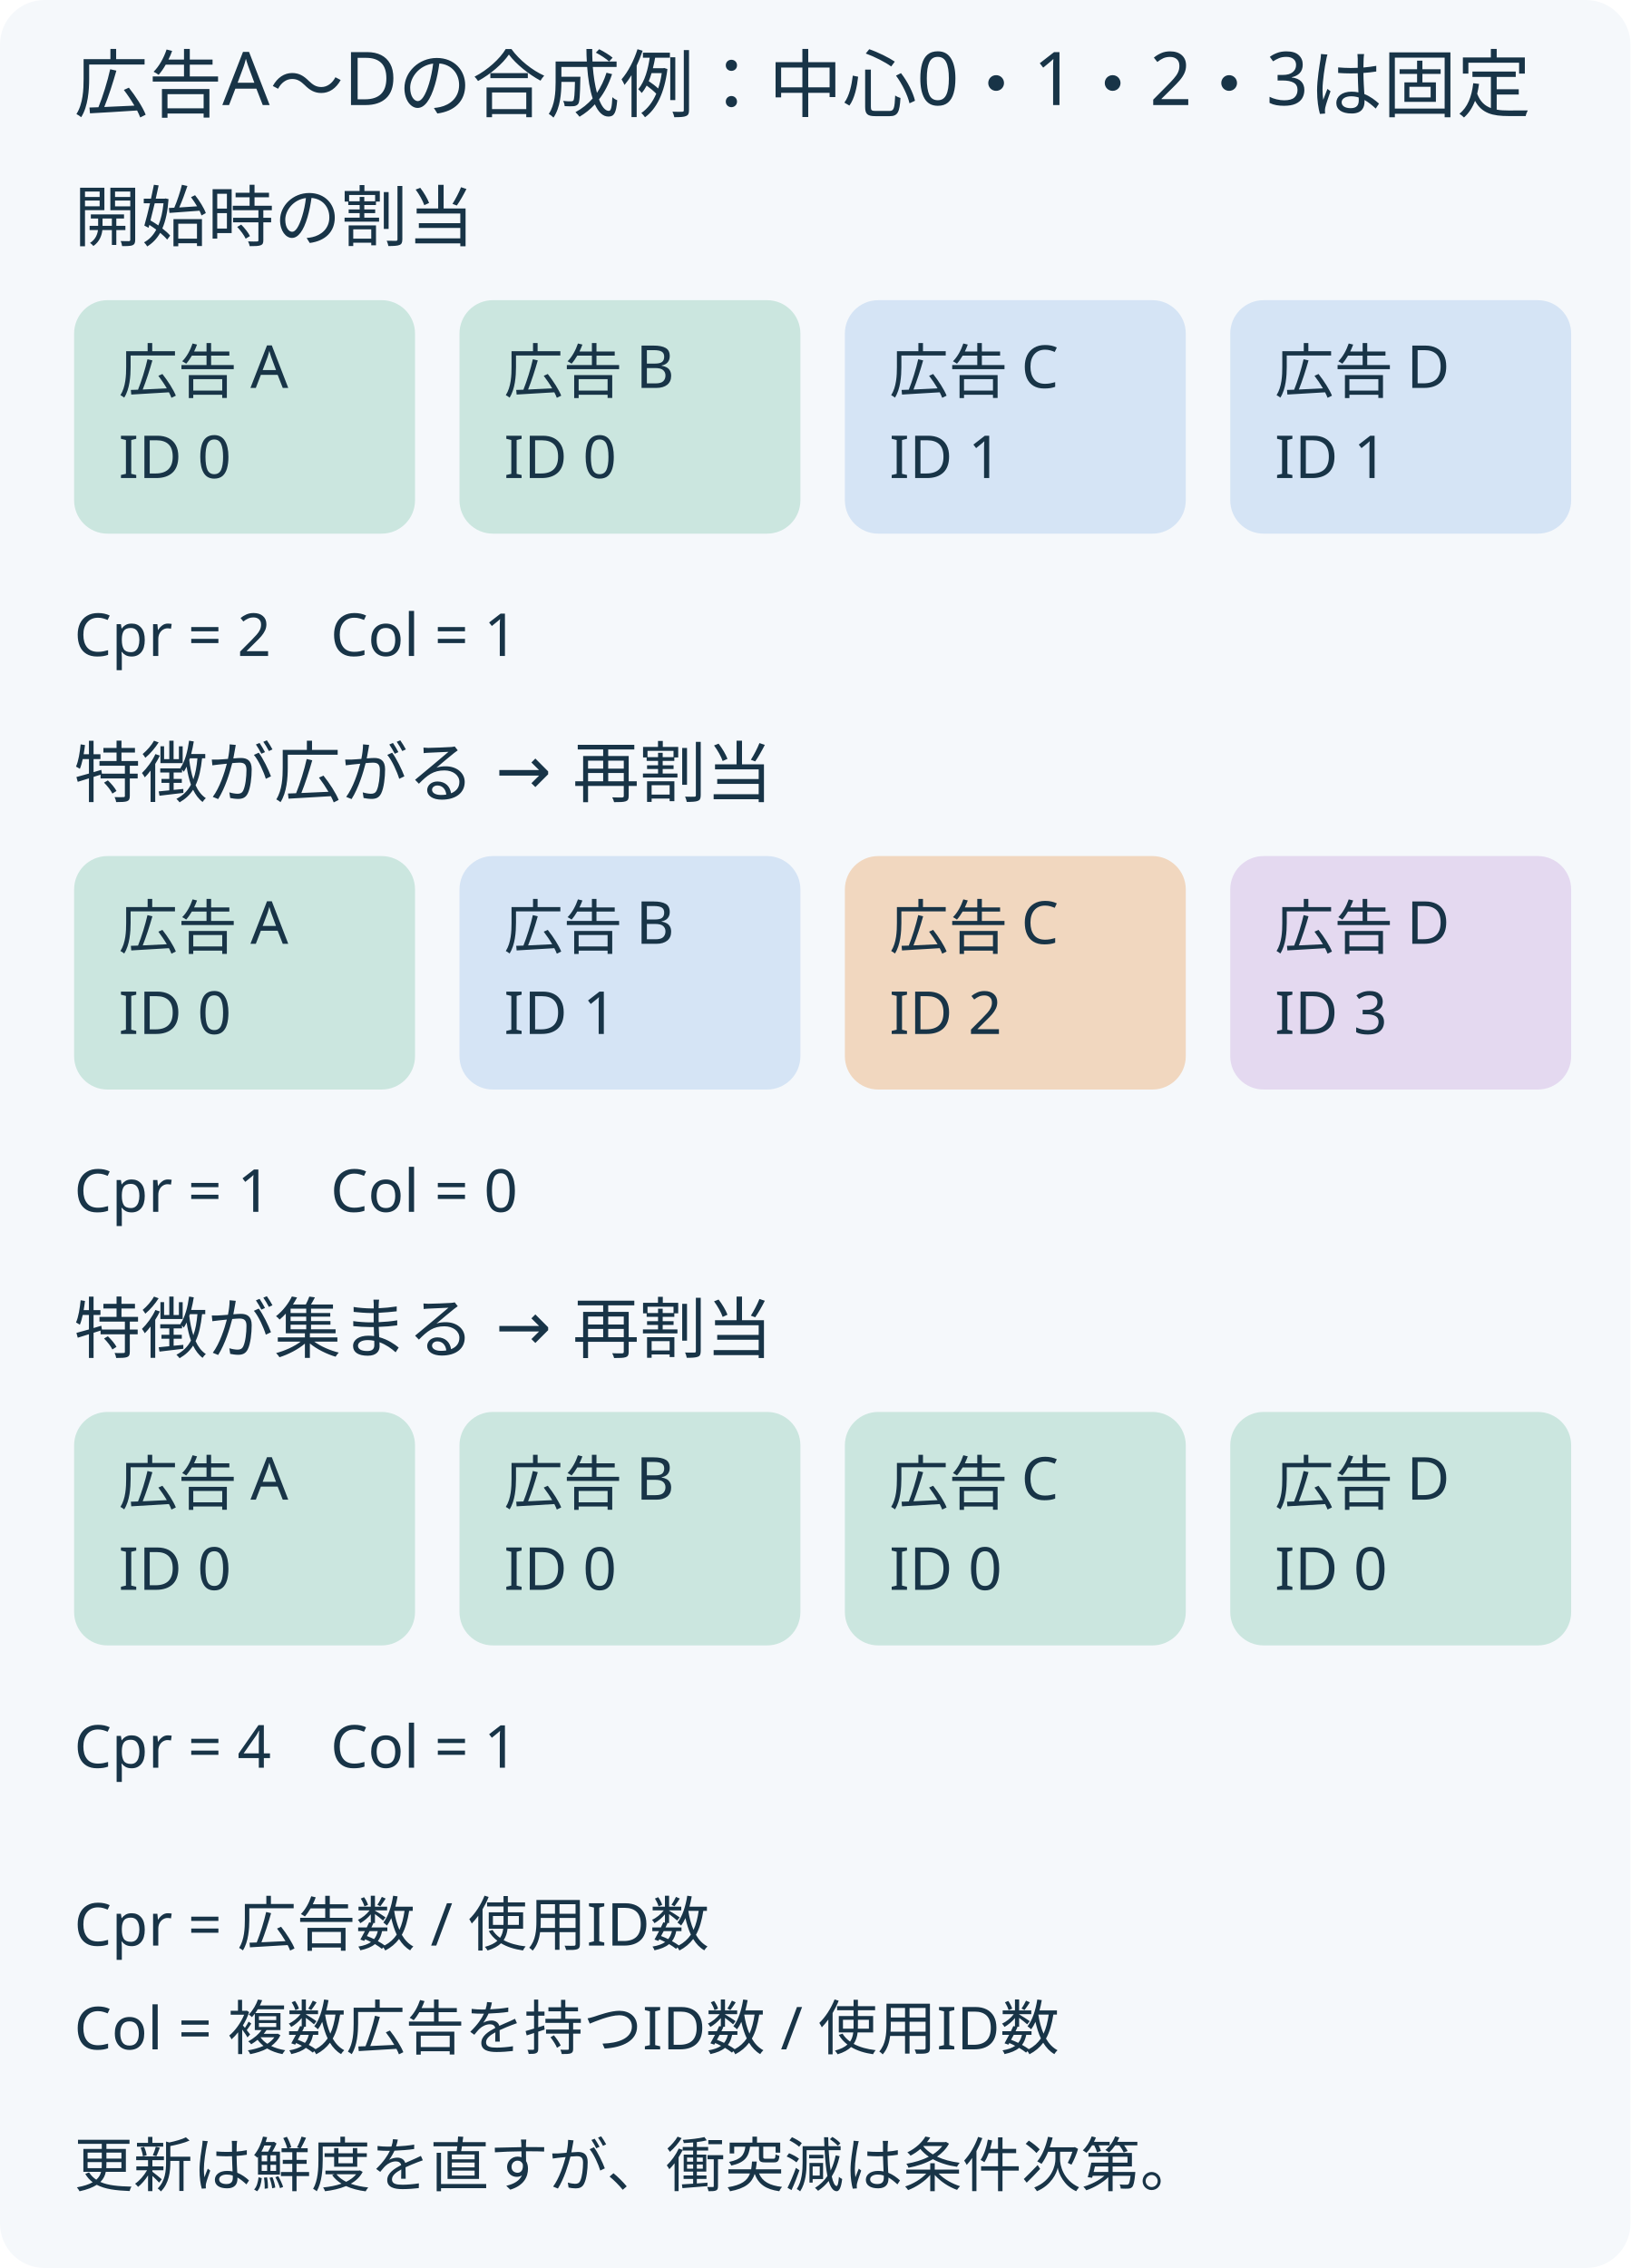
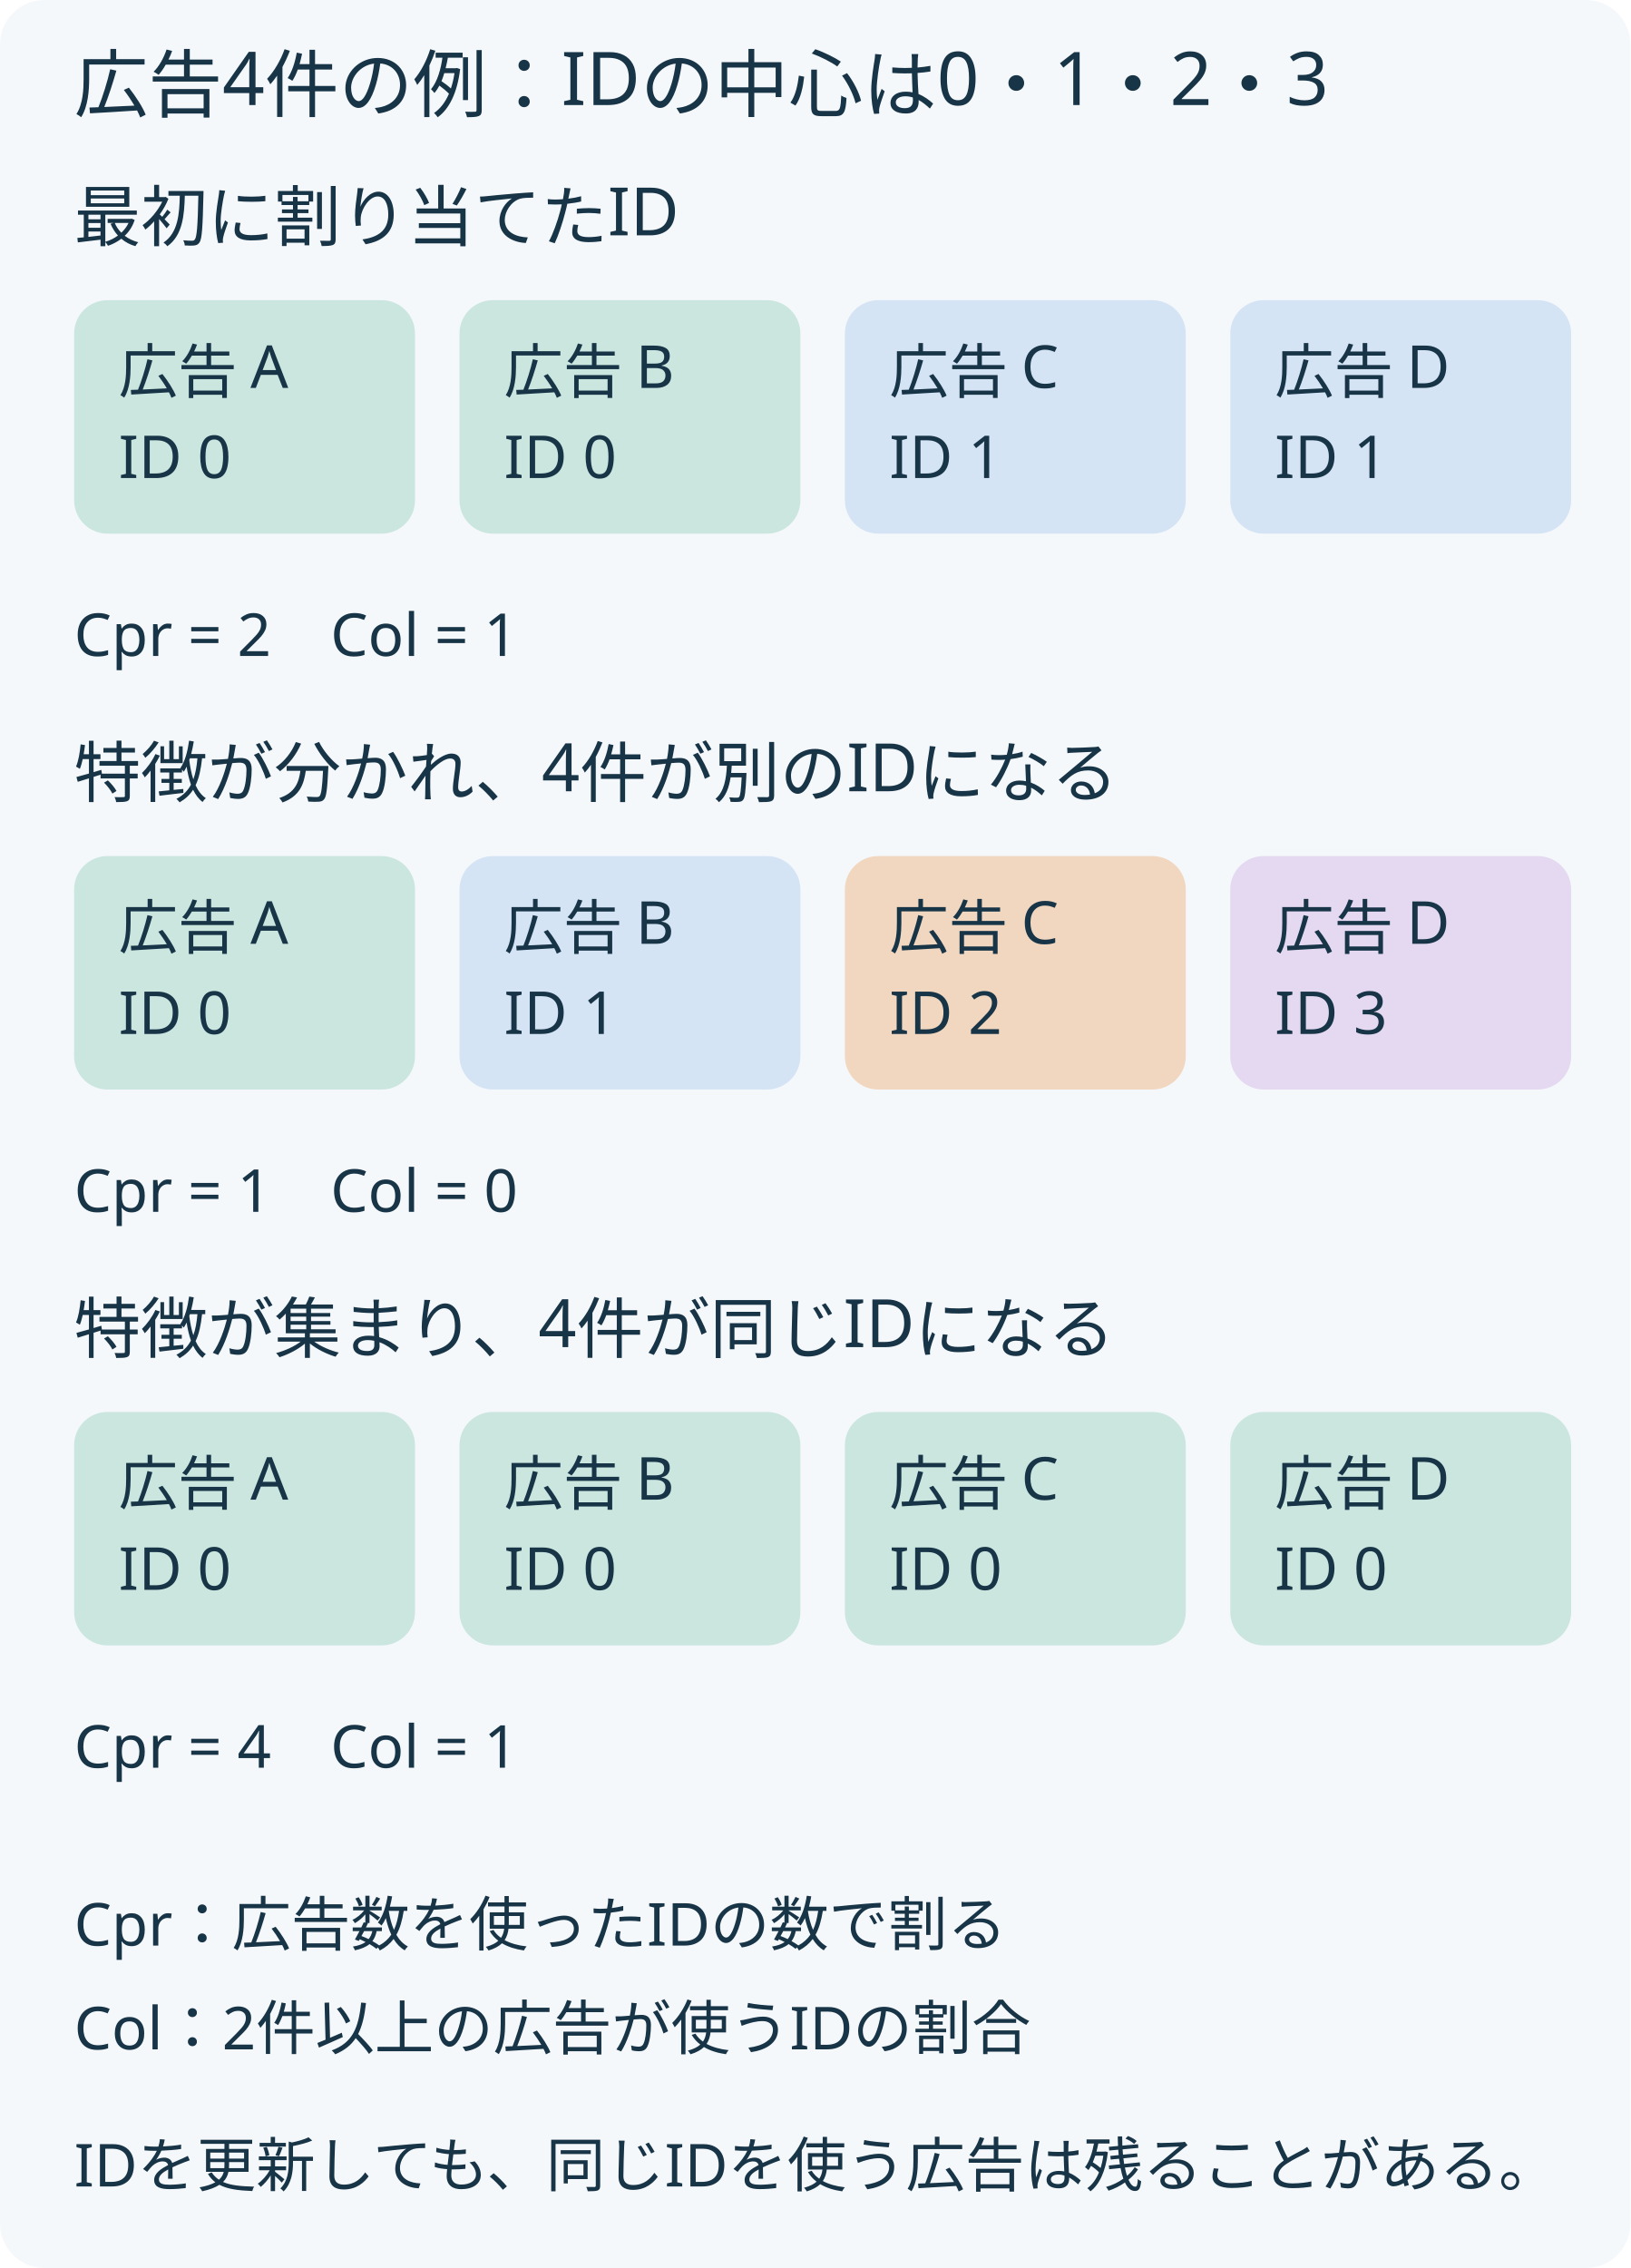
<svg xmlns="http://www.w3.org/2000/svg" viewBox="0 0 440 612" role="img" aria-labelledby="title">
  <defs>
    <marker id="arrow" markerWidth="8" markerHeight="8" refX="7" refY="4" orient="auto">
      <path d="M0 0L8 4L0 8" fill="#53758b" />
    </marker>
  </defs>
  <rect width="440" height="612" rx="12" fill="#f5f8fb" />
  <g font-family="sans-serif" fill="#183447">
-     <text x="20" y="30" font-size="20" fill="#183447">広告A〜Dの合成例：中心0・1・2・3は固定</text>
-     <text x="20" y="65" font-size="18" fill="#183447">開始時の割当</text>
+     <text x="20" y="30" font-size="20" fill="#183447">広告4件の例：IDの中心は0・1・2・3</text>
+     <text x="20" y="65" font-size="18" fill="#183447">最初に割り当てたID</text>
    <rect x="20" y="81" width="92" height="63" rx="9" fill="#cbe6df" />
    <text x="32" y="106" font-size="16" fill="#183447">広告 A</text>
    <text x="32" y="129" font-size="16" fill="#183447">ID 0</text>
    <rect x="124" y="81" width="92" height="63" rx="9" fill="#cbe6df" />
    <text x="136" y="106" font-size="16" fill="#183447">広告 B</text>
    <text x="136" y="129" font-size="16" fill="#183447">ID 0</text>
    <rect x="228" y="81" width="92" height="63" rx="9" fill="#d5e4f5" />
    <text x="240" y="106" font-size="16" fill="#183447">広告 C</text>
    <text x="240" y="129" font-size="16" fill="#183447">ID 1</text>
    <rect x="332" y="81" width="92" height="63" rx="9" fill="#d5e4f5" />
    <text x="344" y="106" font-size="16" fill="#183447">広告 D</text>
    <text x="344" y="129" font-size="16" fill="#183447">ID 1</text>
    <text x="20" y="177" font-size="16" fill="#183447">Cpr = 2　Col = 1</text>
-     <text x="20" y="215" font-size="18" fill="#183447">特徴が広がる → 再割当</text>
+     <text x="20" y="215" font-size="18" fill="#183447">特徴が分かれ、4件が別のIDになる</text>
    <rect x="20" y="231" width="92" height="63" rx="9" fill="#cbe6df" />
    <text x="32" y="256" font-size="16" fill="#183447">広告 A</text>
    <text x="32" y="279" font-size="16" fill="#183447">ID 0</text>
    <rect x="124" y="231" width="92" height="63" rx="9" fill="#d5e4f5" />
    <text x="136" y="256" font-size="16" fill="#183447">広告 B</text>
    <text x="136" y="279" font-size="16" fill="#183447">ID 1</text>
    <rect x="228" y="231" width="92" height="63" rx="9" fill="#f1d7bf" />
    <text x="240" y="256" font-size="16" fill="#183447">広告 C</text>
    <text x="240" y="279" font-size="16" fill="#183447">ID 2</text>
    <rect x="332" y="231" width="92" height="63" rx="9" fill="#e4d9f0" />
    <text x="344" y="256" font-size="16" fill="#183447">広告 D</text>
    <text x="344" y="279" font-size="16" fill="#183447">ID 3</text>
    <text x="20" y="327" font-size="16" fill="#183447">Cpr = 1　Col = 0</text>
-     <text x="20" y="365" font-size="18" fill="#183447">特徴が集まる → 再割当</text>
+     <text x="20" y="365" font-size="18" fill="#183447">特徴が集まり、4件が同じIDになる</text>
    <rect x="20" y="381" width="92" height="63" rx="9" fill="#cbe6df" />
    <text x="32" y="406" font-size="16" fill="#183447">広告 A</text>
    <text x="32" y="429" font-size="16" fill="#183447">ID 0</text>
    <rect x="124" y="381" width="92" height="63" rx="9" fill="#cbe6df" />
    <text x="136" y="406" font-size="16" fill="#183447">広告 B</text>
    <text x="136" y="429" font-size="16" fill="#183447">ID 0</text>
    <rect x="228" y="381" width="92" height="63" rx="9" fill="#cbe6df" />
    <text x="240" y="406" font-size="16" fill="#183447">広告 C</text>
    <text x="240" y="429" font-size="16" fill="#183447">ID 0</text>
    <rect x="332" y="381" width="92" height="63" rx="9" fill="#cbe6df" />
    <text x="344" y="406" font-size="16" fill="#183447">広告 D</text>
    <text x="344" y="429" font-size="16" fill="#183447">ID 0</text>
    <text x="20" y="477" font-size="16" fill="#183447">Cpr = 4　Col = 1</text>
-     <text x="20" y="525" font-size="16" fill="#183447">Cpr = 広告数 / 使用ID数</text>
-     <text x="20" y="553" font-size="16" fill="#183447">Col = 複数広告を持つID数 / 使用ID数</text>
-     <text x="20" y="590" font-size="16" fill="#183447">更新は鮮度を直すが、衝突減は条件次第。</text>
+     <text x="20" y="525" font-size="16" fill="#183447">Cpr：広告数を使ったIDの数で割る</text>
+     <text x="20" y="553" font-size="16" fill="#183447">Col：2件以上の広告が使うIDの割合</text>
+     <text x="20" y="590" font-size="16" fill="#183447">IDを更新しても、同じIDを使う広告は残ることがある。</text>
  </g>
</svg>
